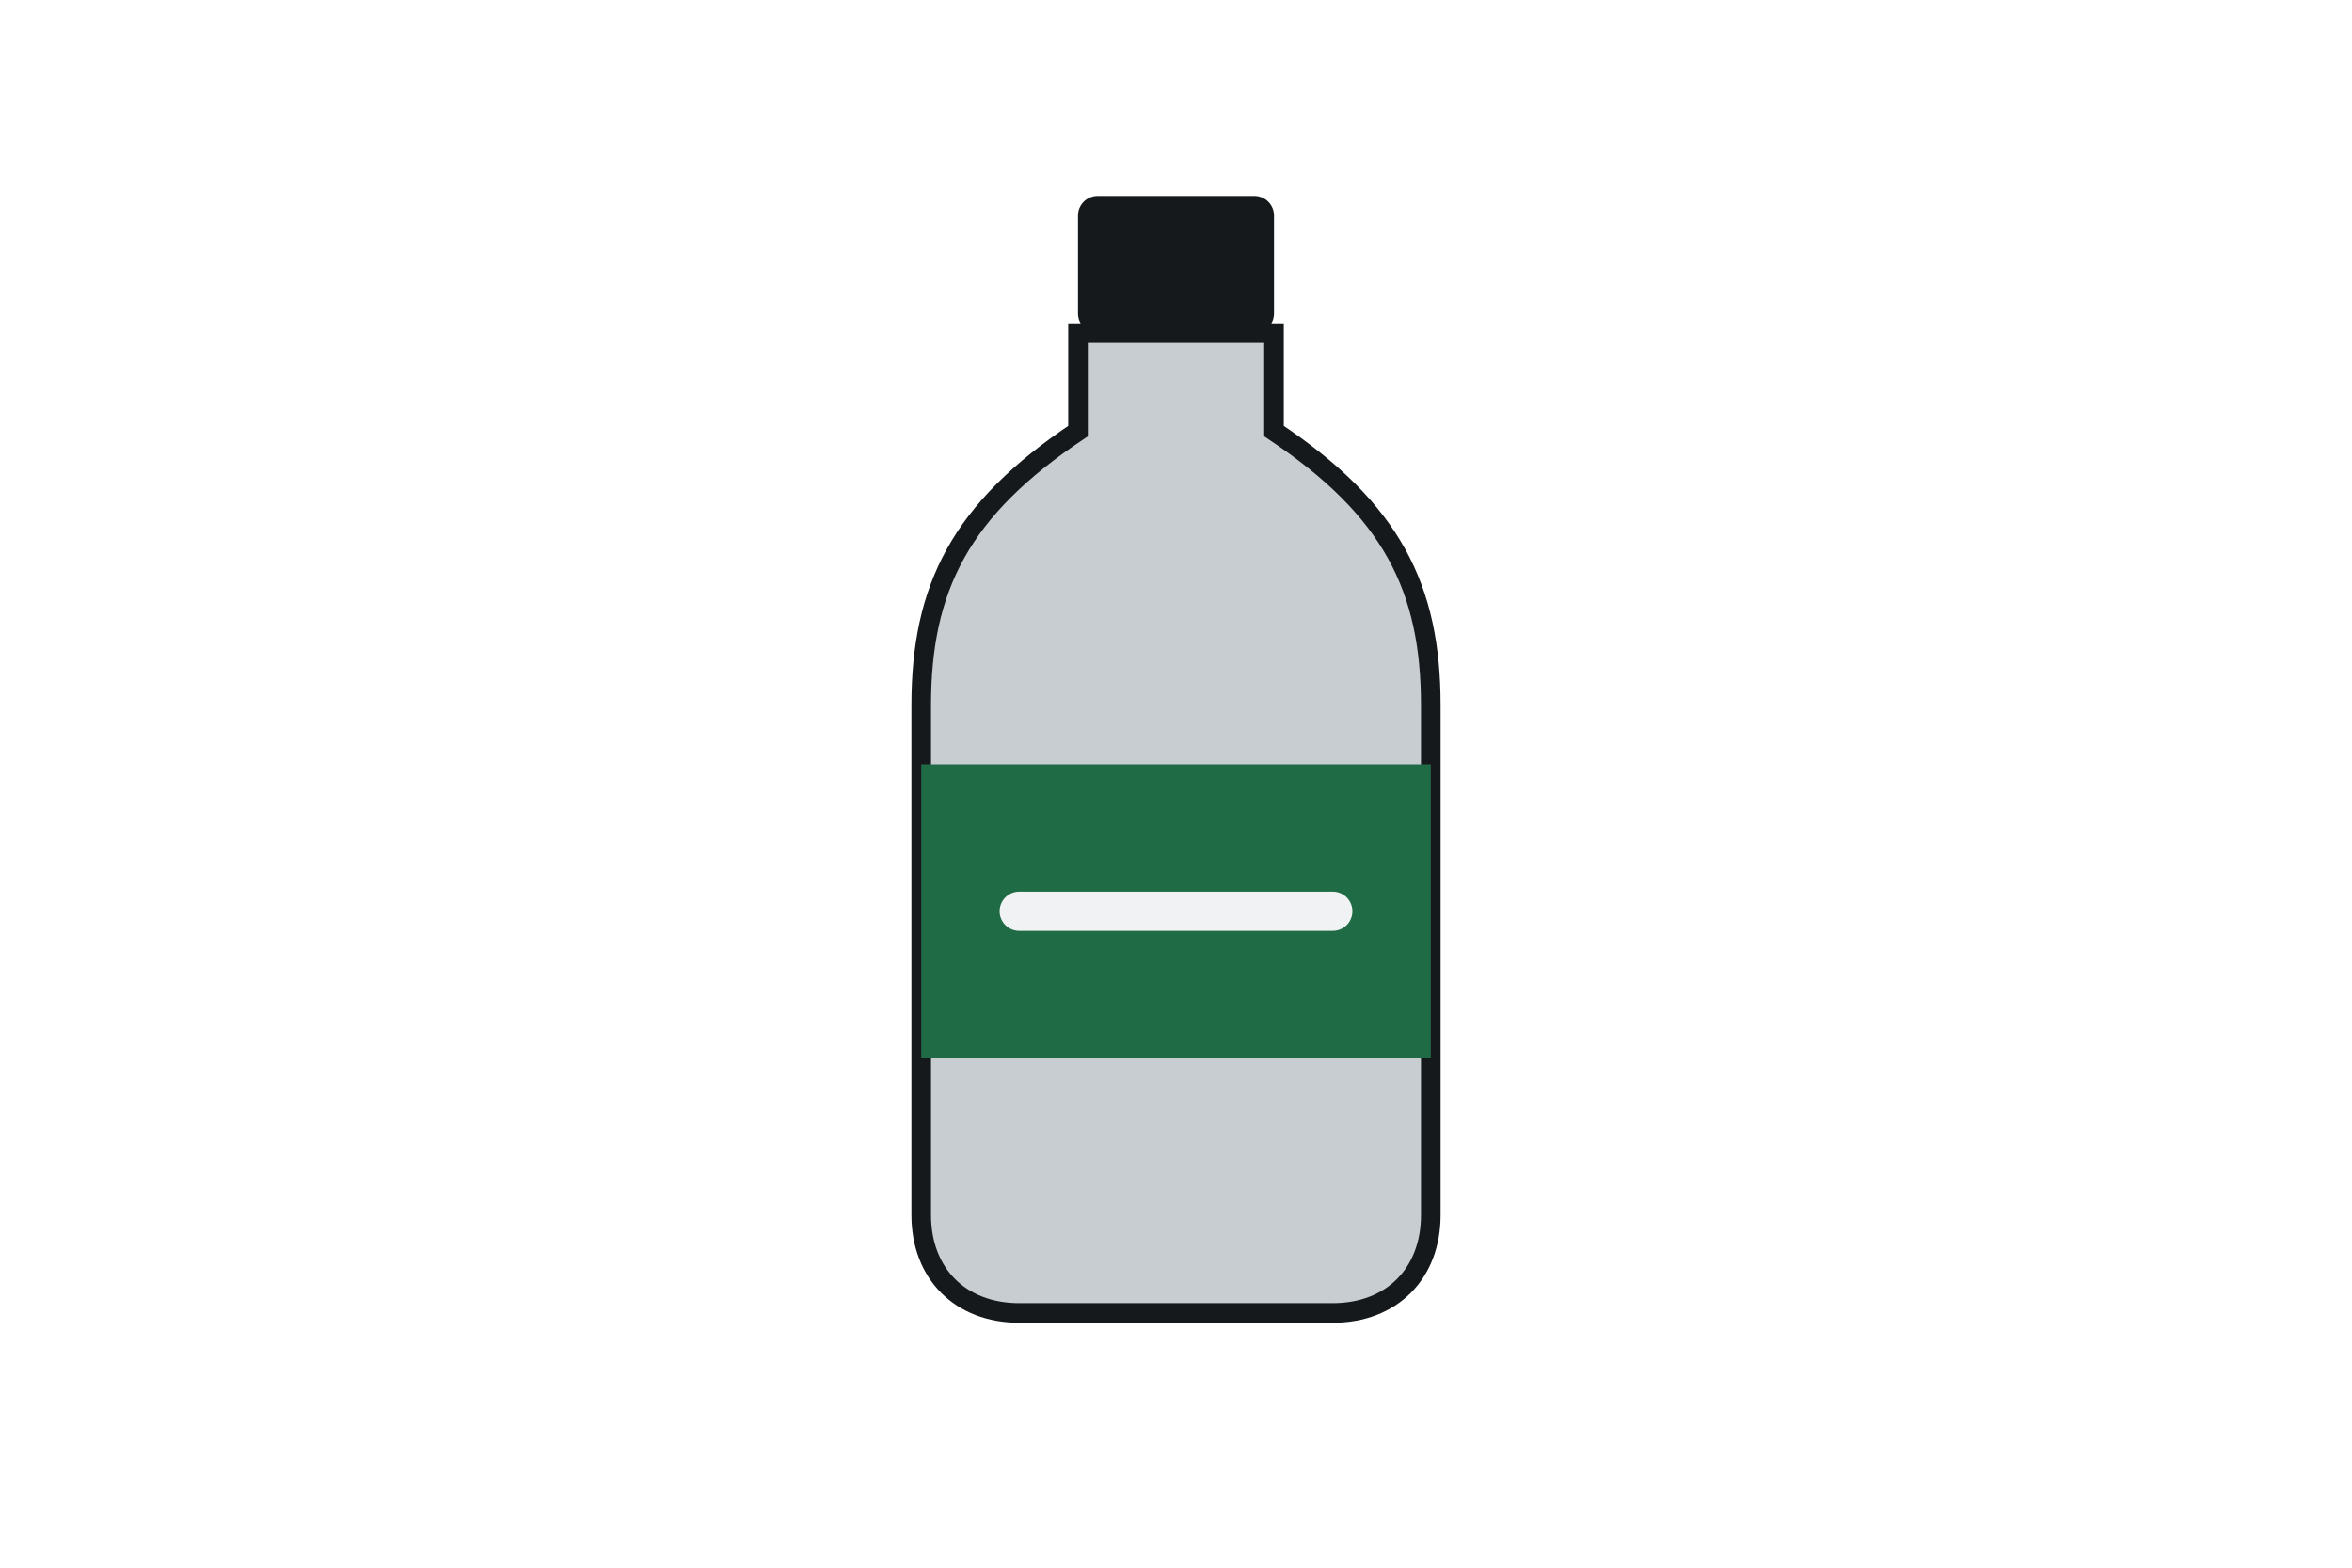
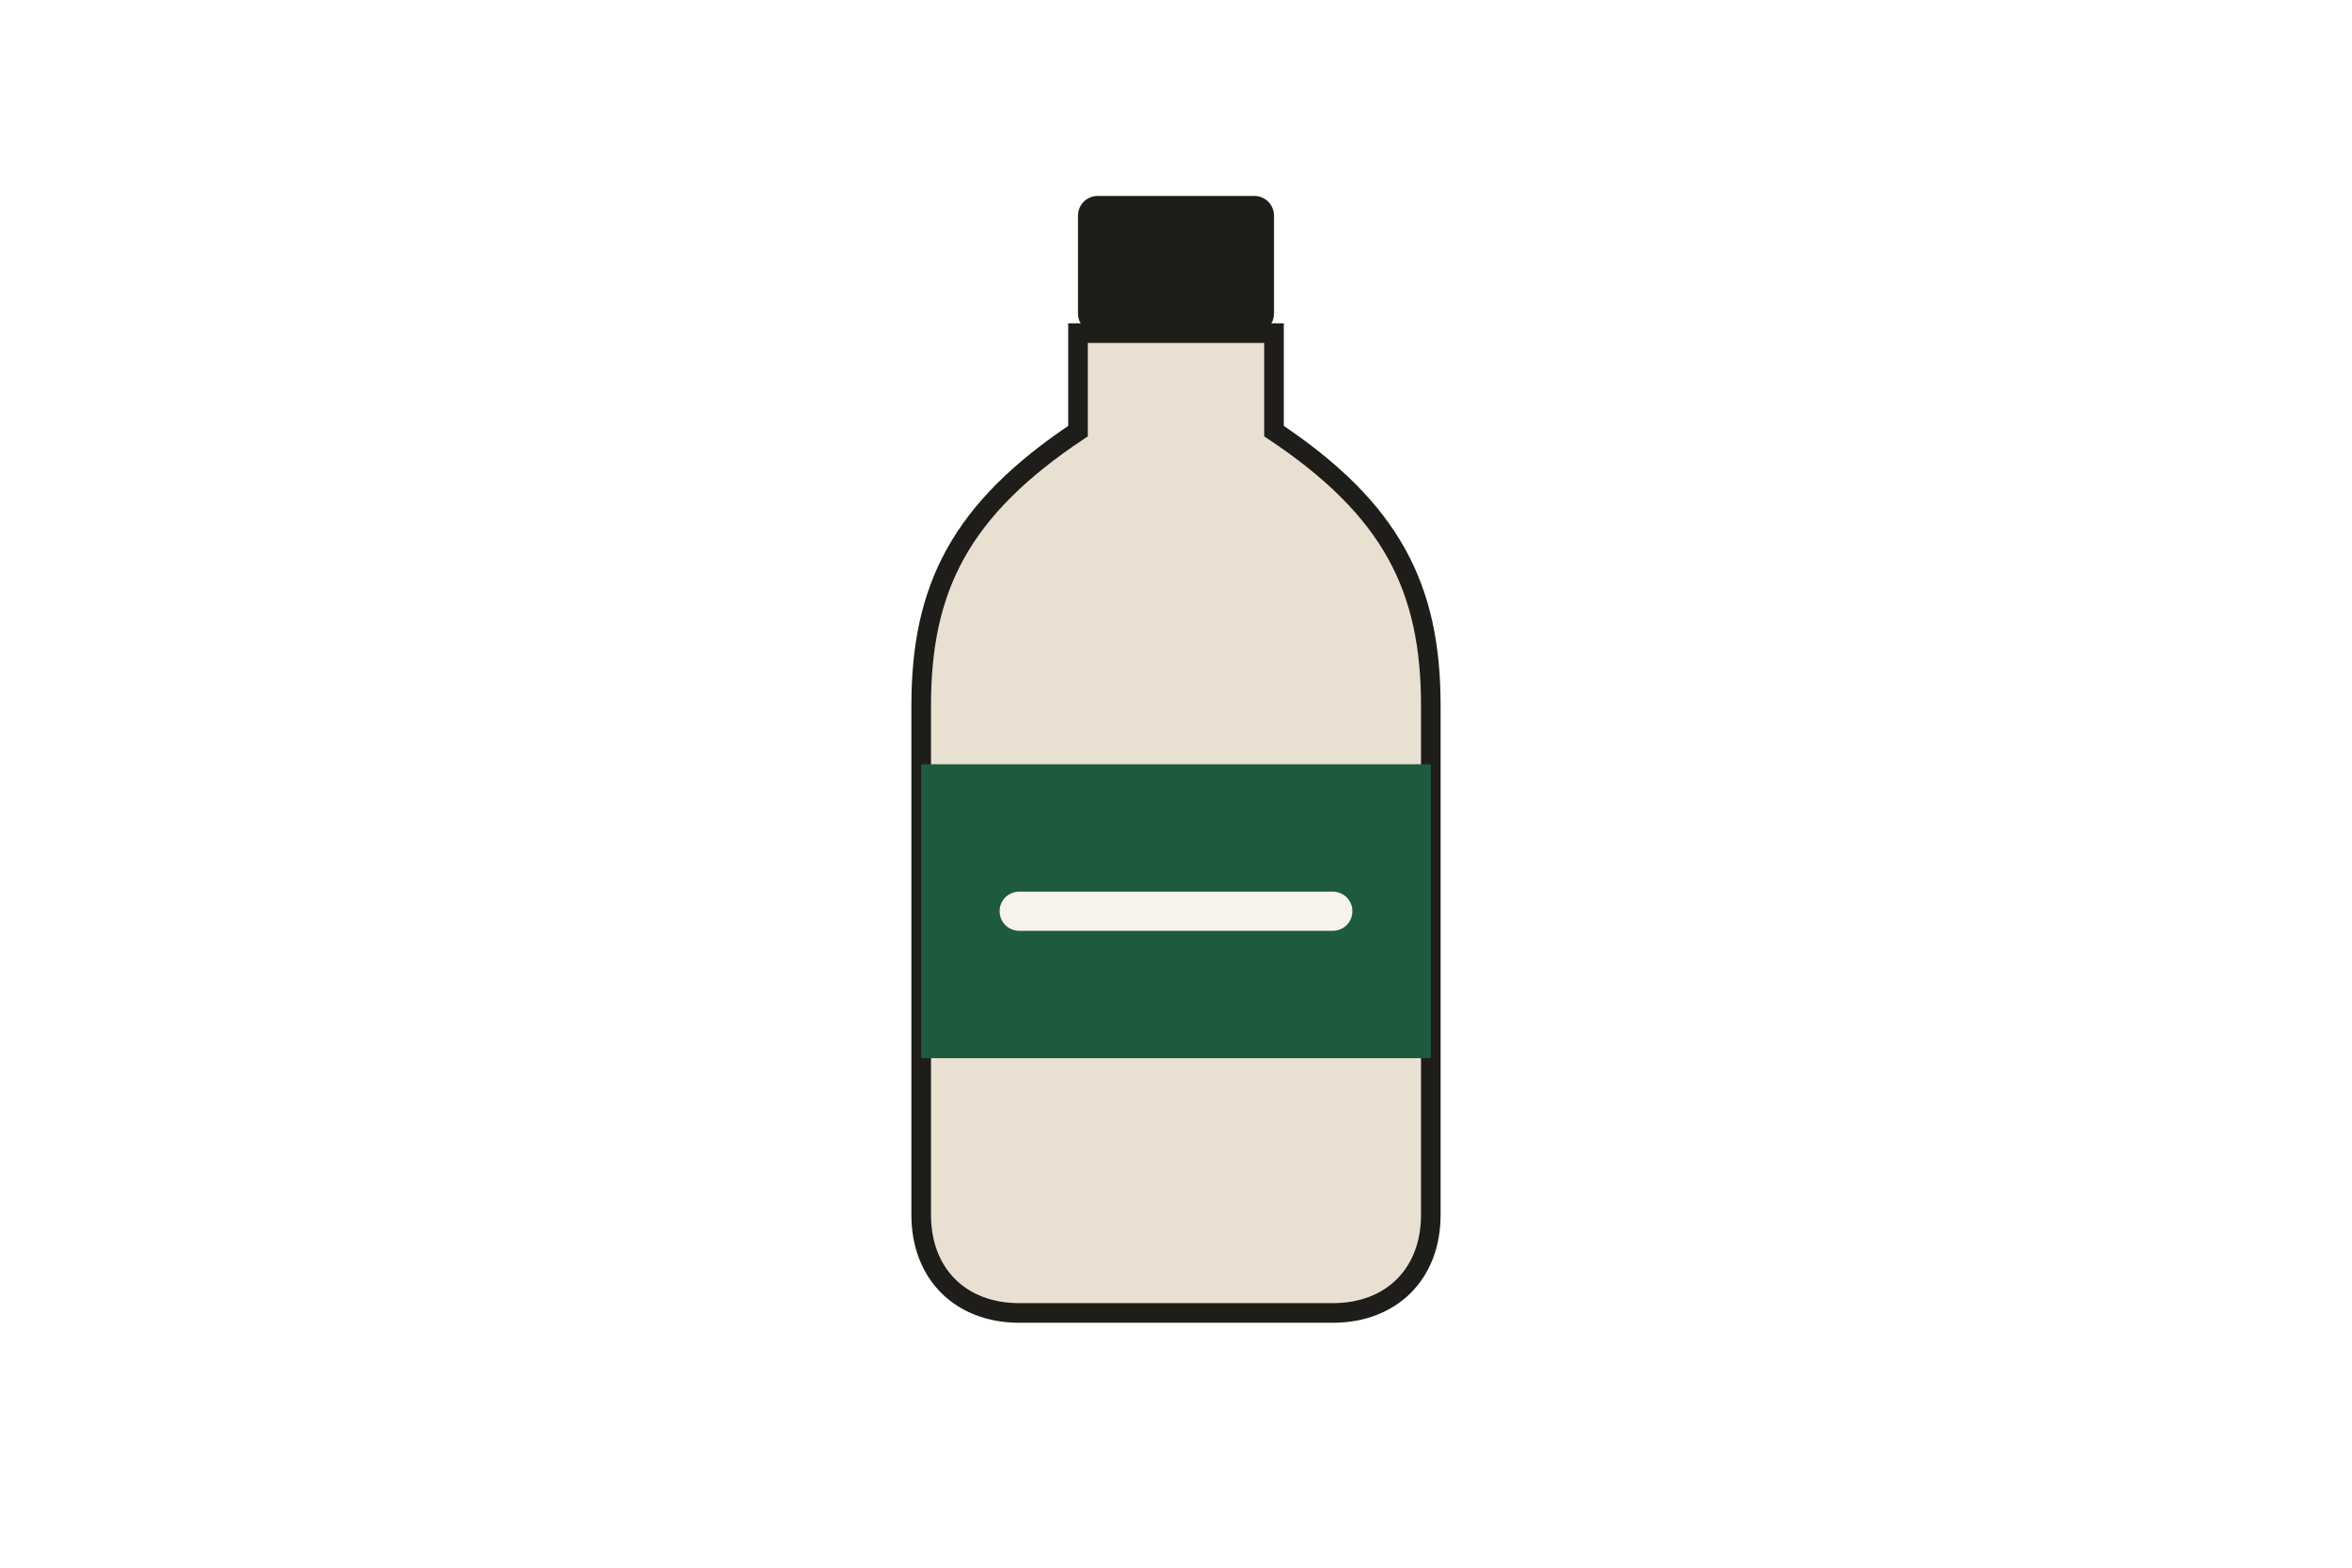
<svg xmlns="http://www.w3.org/2000/svg" viewBox="0 0 240 160" role="img" aria-label="Demo picture: a bottle of water">
-   <rect x="110" y="20" width="20" height="14" rx="2" fill="#16191C" />
-   <path d="M110 34h20v10c12 8 16 16 16 28v52c0 6-4 10-10 10h-32c-6 0-10-4-10-10V72c0-12 4-20 16-28z" fill="#C8CDD2" stroke="#16191C" stroke-width="2" />
-   <rect x="94" y="78" width="52" height="30" fill="#1F6B45" />
-   <path d="M104 93h32" stroke="#F1F2F3" stroke-width="4" stroke-linecap="round" />
+   <rect x="110" y="20" width="20" height="14" rx="2" fill="#1F1D1A" />
+   <path d="M110 34h20v10c12 8 16 16 16 28v52c0 6-4 10-10 10h-32c-6 0-10-4-10-10V72c0-12 4-20 16-28z" fill="#E9E0D1" stroke="#1F1D1A" stroke-width="2" />
+   <rect x="94" y="78" width="52" height="30" fill="#1E5B3E" />
+   <path d="M104 93h32" stroke="#F7F3EC" stroke-width="4" stroke-linecap="round" />
</svg>
